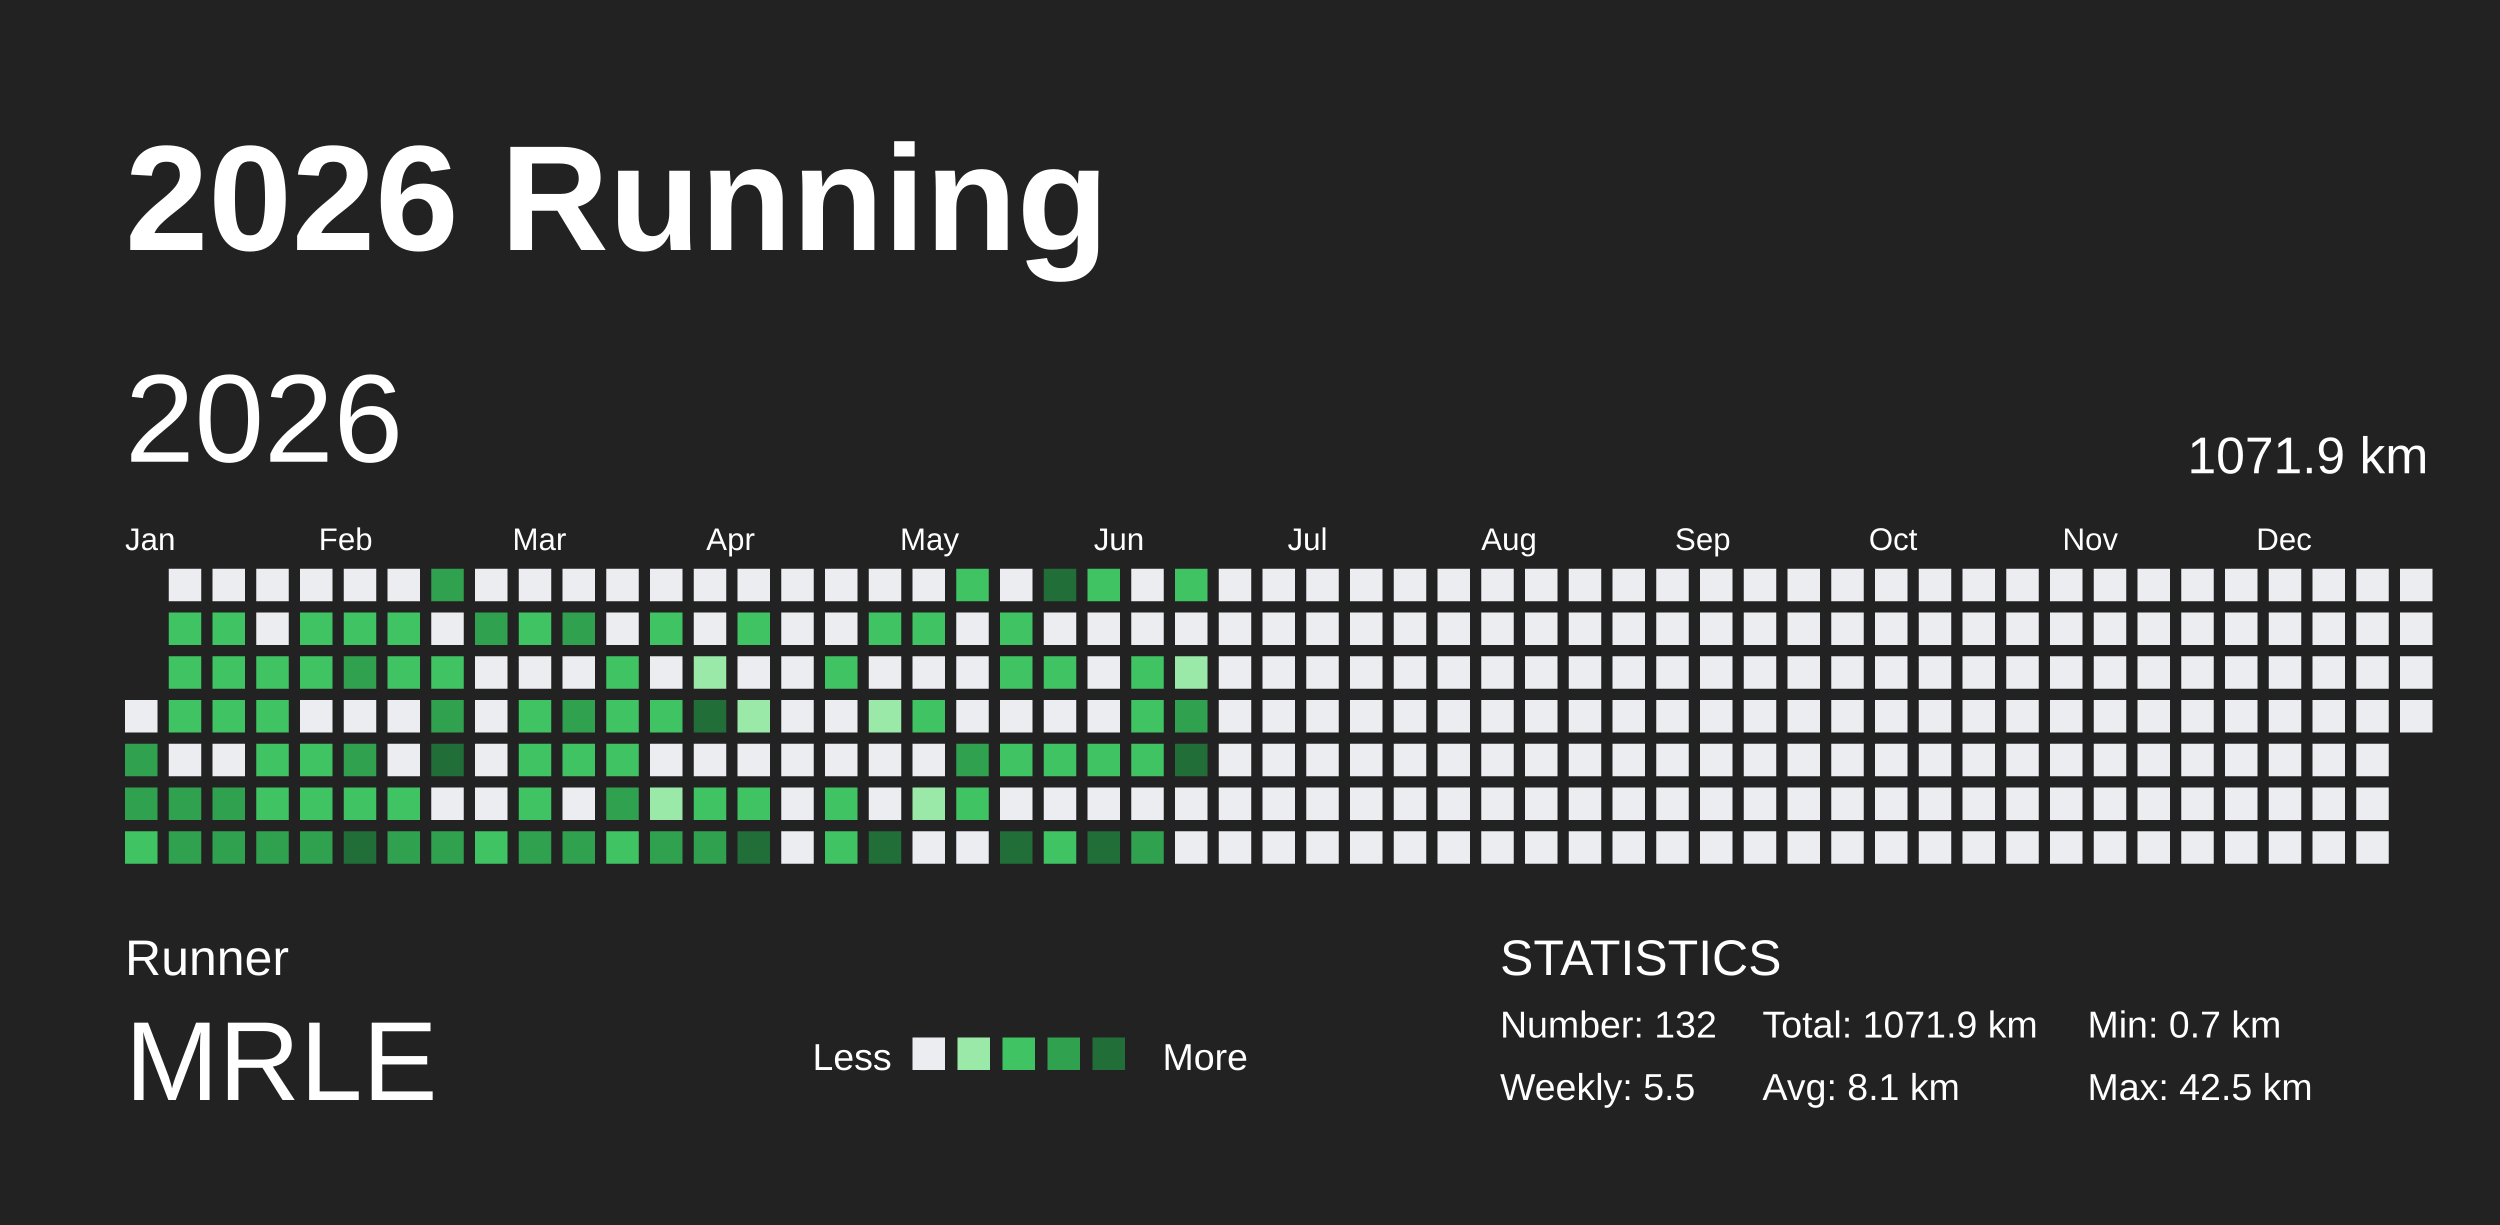
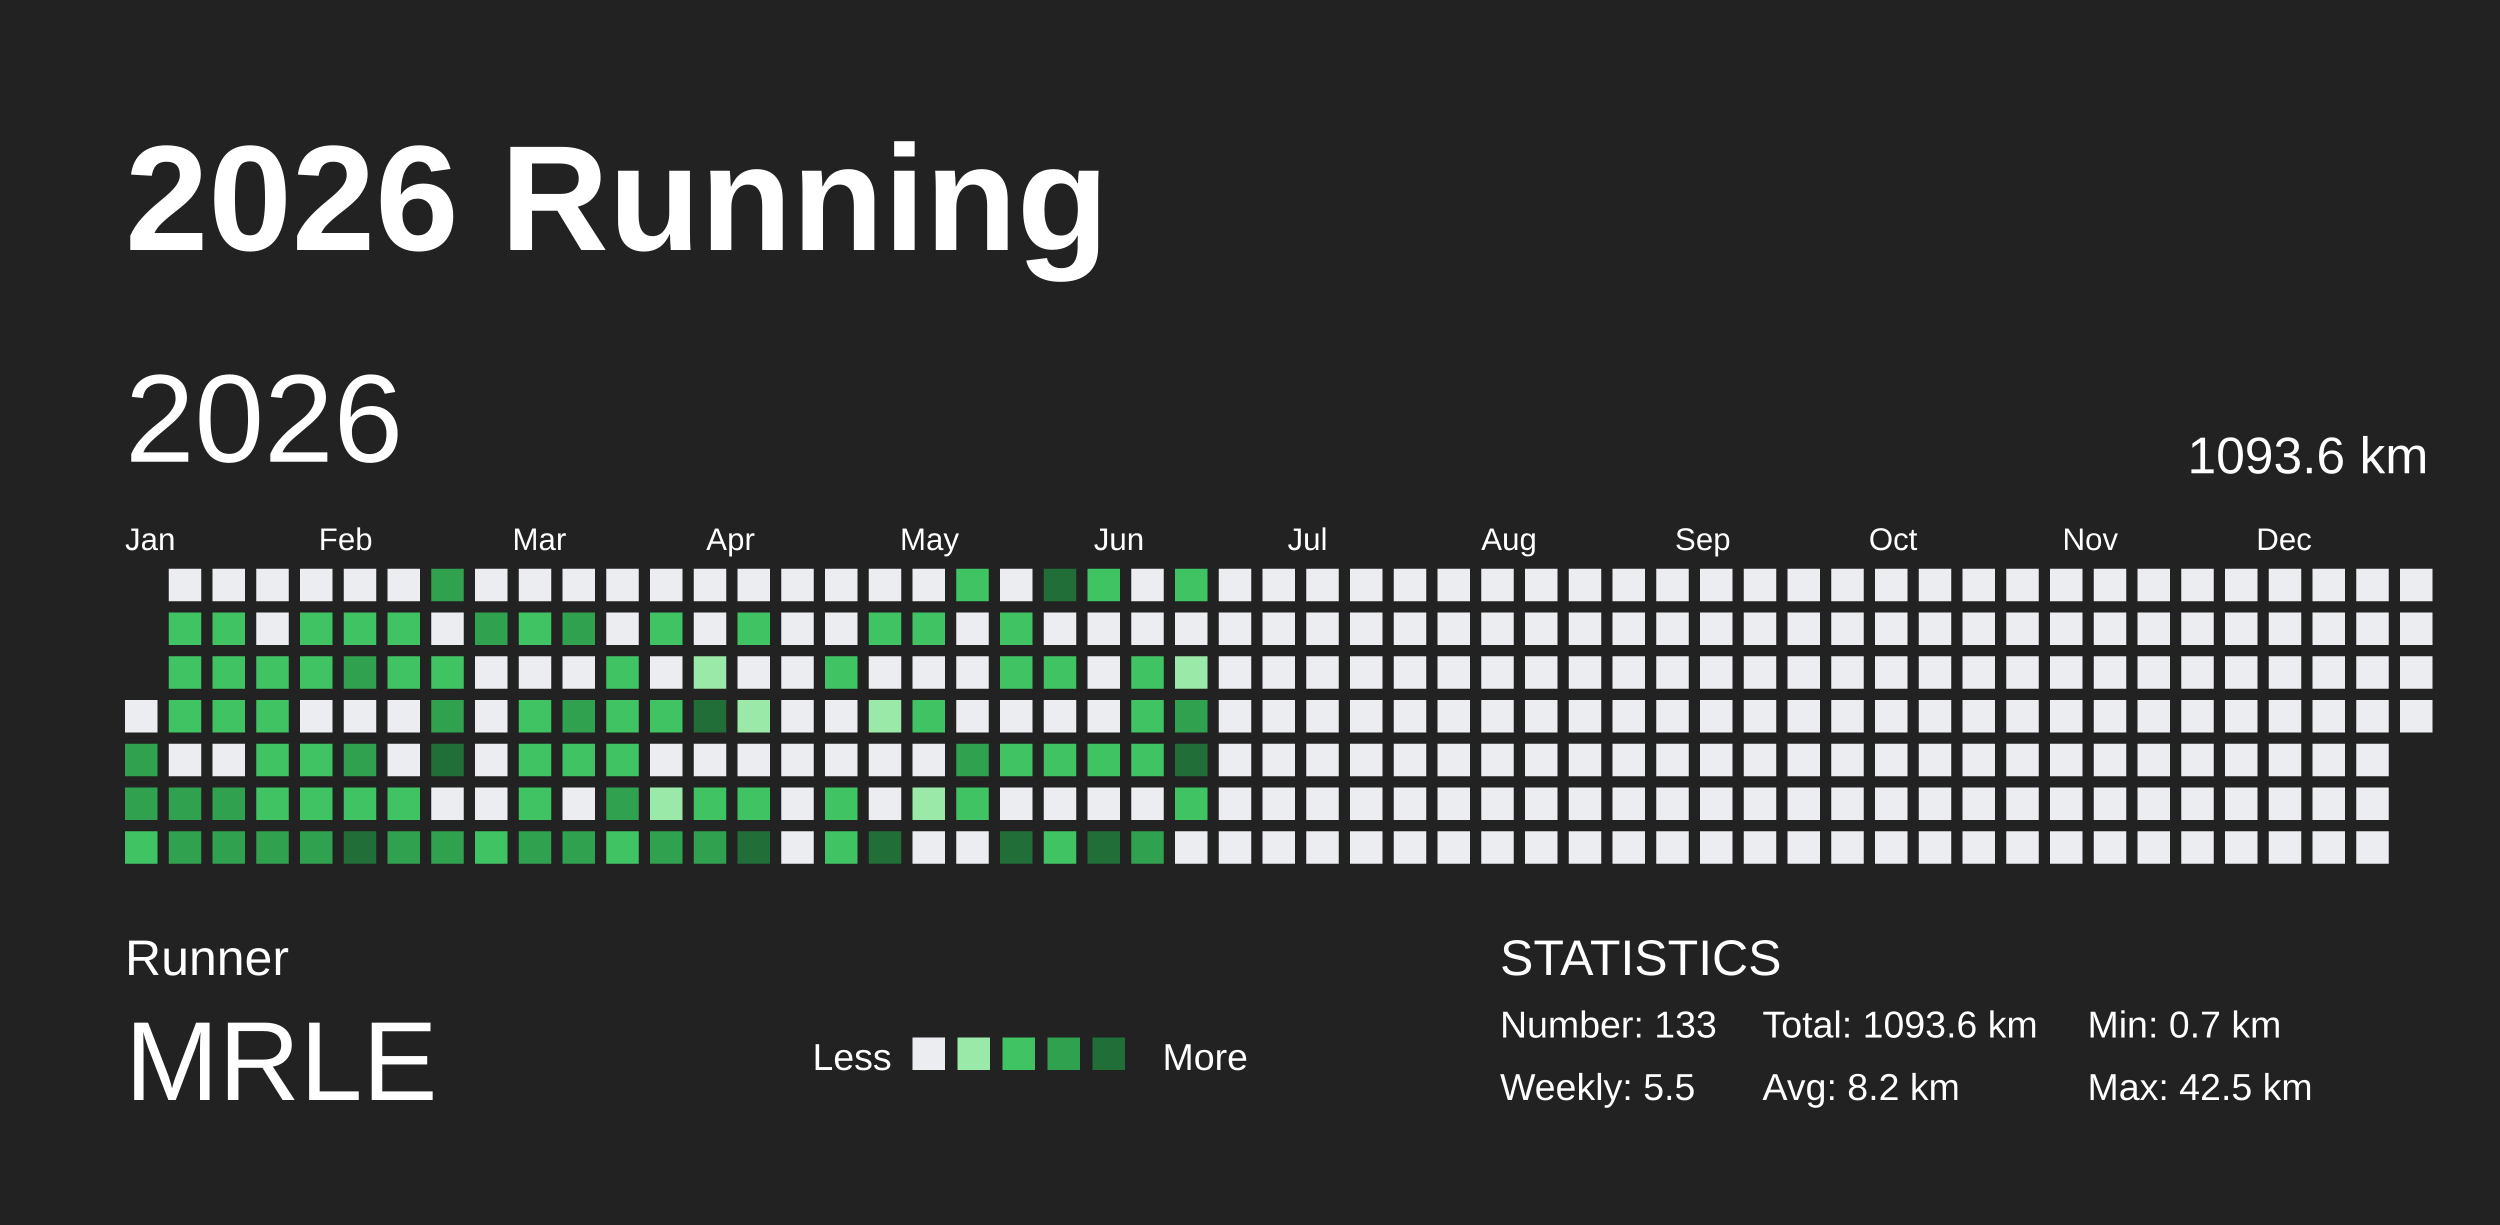
<svg xmlns="http://www.w3.org/2000/svg" baseProfile="full" height="98mm" version="1.1" viewBox="0,0,200,98" width="200mm">
  <defs />
  <rect fill="#222222" height="98" width="200" x="0" y="0" />
  <text fill="#FFFFFF" style="font-size:12px; font-family:Arial; font-weight:bold;" x="10" y="20">2026 Running</text>
  <text fill="#FFFFFF" style="font-size:4px; font-family:Arial" x="10" y="78">Runner</text>
  <text fill="#FFFFFF" style="font-size:9px; font-family:Arial" x="10" y="88">MRLE</text>
  <text fill="#FFFFFF" style="font-size:3px; font-family:Arial" x="65" y="85.6">Less</text>
  <rect fill="#ebedf0" height="2.6" width="2.6" x="73" y="83" />
  <rect fill="#9be9a8" height="2.6" width="2.6" x="76.6" y="83" />
  <rect fill="#40c463" height="2.6" width="2.6" x="80.2" y="83" />
  <rect fill="#30a14e" height="2.6" width="2.6" x="83.8" y="83" />
  <rect fill="#216e39" height="2.6" width="2.6" x="87.4" y="83" />
  <text fill="#FFFFFF" style="font-size:3px; font-family:Arial" x="93" y="85.6">More</text>
  <text fill="#FFFFFF" style="font-size:4px; font-family:Arial" x="120" y="78">STATISTICS</text>
-   <text fill="#FFFFFF" style="font-size:3px; font-family:Arial" x="120" y="83">Number: 132</text>
+   <text fill="#FFFFFF" style="font-size:3px; font-family:Arial" x="120" y="83">Number: 133</text>
  <text fill="#FFFFFF" style="font-size:3px; font-family:Arial" x="120" y="88">Weekly: 5.5</text>
-   <text fill="#FFFFFF" style="font-size:3px; font-family:Arial" x="141" y="83">Total: 1071.9 km</text>
-   <text fill="#FFFFFF" style="font-size:3px; font-family:Arial" x="141" y="88">Avg: 8.1 km</text>
+   <text fill="#FFFFFF" style="font-size:3px; font-family:Arial" x="141" y="83">Total: 1093.6 km</text>
+   <text fill="#FFFFFF" style="font-size:3px; font-family:Arial" x="141" y="88">Avg: 8.2 km</text>
  <text fill="#FFFFFF" style="font-size:3px; font-family:Arial" x="167" y="83">Min: 0.7 km</text>
  <text fill="#FFFFFF" style="font-size:3px; font-family:Arial" x="167" y="88">Max: 42.5 km</text>
  <text dominant-baseline="hanging" fill="#FFFFFF" style="font-size:10.0px; font-family:Arial;" x="10" y="30">2026</text>
-   <text dominant-baseline="hanging" fill="#FFFFFF" style="font-size:4.125px; font-family:Arial;" x="175" y="35">1071.9 km</text>
+   <text dominant-baseline="hanging" fill="#FFFFFF" style="font-size:4.125px; font-family:Arial;" x="175" y="35">1093.6 km</text>
  <text fill="#FFFFFF" style="font-size:2.5px; font-family:Arial" x="10.0" y="44">Jan</text>
  <text fill="#FFFFFF" style="font-size:2.5px; font-family:Arial" x="25.5" y="44">Feb</text>
  <text fill="#FFFFFF" style="font-size:2.5px; font-family:Arial" x="41.0" y="44">Mar</text>
  <text fill="#FFFFFF" style="font-size:2.5px; font-family:Arial" x="56.5" y="44">Apr</text>
  <text fill="#FFFFFF" style="font-size:2.5px; font-family:Arial" x="72.0" y="44">May</text>
  <text fill="#FFFFFF" style="font-size:2.5px; font-family:Arial" x="87.5" y="44">Jun</text>
  <text fill="#FFFFFF" style="font-size:2.5px; font-family:Arial" x="103.0" y="44">Jul</text>
  <text fill="#FFFFFF" style="font-size:2.5px; font-family:Arial" x="118.5" y="44">Aug</text>
  <text fill="#FFFFFF" style="font-size:2.5px; font-family:Arial" x="134.0" y="44">Sep</text>
  <text fill="#FFFFFF" style="font-size:2.5px; font-family:Arial" x="149.5" y="44">Oct</text>
  <text fill="#FFFFFF" style="font-size:2.5px; font-family:Arial" x="165.0" y="44">Nov</text>
  <text fill="#FFFFFF" style="font-size:2.5px; font-family:Arial" x="180.5" y="44">Dec</text>
  <rect fill="#ebedf0" height="2.6" width="2.6" x="10.0" y="56.0" />
  <rect fill="#30a14e" height="2.6" width="2.6" x="10.0" y="59.5" />
  <rect fill="#30a14e" height="2.6" width="2.6" x="10.0" y="63.0" />
  <rect fill="#40c463" height="2.6" width="2.6" x="10.0" y="66.5" />
  <rect fill="#ebedf0" height="2.6" width="2.6" x="13.5" y="45.5" />
  <rect fill="#40c463" height="2.6" width="2.6" x="13.5" y="49.0" />
  <rect fill="#40c463" height="2.6" width="2.6" x="13.5" y="52.5" />
  <rect fill="#40c463" height="2.6" width="2.6" x="13.5" y="56.0" />
  <rect fill="#ebedf0" height="2.6" width="2.6" x="13.5" y="59.5" />
  <rect fill="#30a14e" height="2.6" width="2.6" x="13.5" y="63.0" />
  <rect fill="#30a14e" height="2.6" width="2.6" x="13.5" y="66.5" />
  <rect fill="#ebedf0" height="2.6" width="2.6" x="17.0" y="45.5" />
  <rect fill="#40c463" height="2.6" width="2.6" x="17.0" y="49.0" />
  <rect fill="#40c463" height="2.6" width="2.6" x="17.0" y="52.5" />
  <rect fill="#40c463" height="2.6" width="2.6" x="17.0" y="56.0" />
  <rect fill="#ebedf0" height="2.6" width="2.6" x="17.0" y="59.5" />
  <rect fill="#30a14e" height="2.6" width="2.6" x="17.0" y="63.0" />
  <rect fill="#30a14e" height="2.6" width="2.6" x="17.0" y="66.5" />
  <rect fill="#ebedf0" height="2.6" width="2.6" x="20.5" y="45.5" />
  <rect fill="#ebedf0" height="2.6" width="2.6" x="20.5" y="49.0" />
  <rect fill="#40c463" height="2.6" width="2.6" x="20.5" y="52.5" />
  <rect fill="#40c463" height="2.6" width="2.6" x="20.5" y="56.0" />
  <rect fill="#40c463" height="2.6" width="2.6" x="20.5" y="59.5" />
  <rect fill="#40c463" height="2.6" width="2.6" x="20.5" y="63.0" />
  <rect fill="#30a14e" height="2.6" width="2.6" x="20.5" y="66.5" />
  <rect fill="#ebedf0" height="2.6" width="2.6" x="24.0" y="45.5" />
  <rect fill="#40c463" height="2.6" width="2.6" x="24.0" y="49.0" />
  <rect fill="#40c463" height="2.6" width="2.6" x="24.0" y="52.5" />
  <rect fill="#ebedf0" height="2.6" width="2.6" x="24.0" y="56.0" />
  <rect fill="#40c463" height="2.6" width="2.6" x="24.0" y="59.5" />
  <rect fill="#40c463" height="2.6" width="2.6" x="24.0" y="63.0" />
  <rect fill="#30a14e" height="2.6" width="2.6" x="24.0" y="66.5" />
  <rect fill="#ebedf0" height="2.6" width="2.6" x="27.5" y="45.5" />
  <rect fill="#40c463" height="2.6" width="2.6" x="27.5" y="49.0" />
  <rect fill="#30a14e" height="2.6" width="2.6" x="27.5" y="52.5" />
  <rect fill="#ebedf0" height="2.6" width="2.6" x="27.5" y="56.0" />
  <rect fill="#30a14e" height="2.6" width="2.6" x="27.5" y="59.5" />
  <rect fill="#40c463" height="2.6" width="2.6" x="27.5" y="63.0" />
  <rect fill="#216e39" height="2.6" width="2.6" x="27.5" y="66.5" />
  <rect fill="#ebedf0" height="2.6" width="2.6" x="31.0" y="45.5" />
  <rect fill="#40c463" height="2.6" width="2.6" x="31.0" y="49.0" />
  <rect fill="#40c463" height="2.6" width="2.6" x="31.0" y="52.5" />
  <rect fill="#ebedf0" height="2.6" width="2.6" x="31.0" y="56.0" />
  <rect fill="#ebedf0" height="2.6" width="2.6" x="31.0" y="59.5" />
  <rect fill="#40c463" height="2.6" width="2.6" x="31.0" y="63.0" />
  <rect fill="#30a14e" height="2.6" width="2.6" x="31.0" y="66.5" />
  <rect fill="#30a14e" height="2.6" width="2.6" x="34.5" y="45.5" />
  <rect fill="#ebedf0" height="2.6" width="2.6" x="34.5" y="49.0" />
  <rect fill="#40c463" height="2.6" width="2.6" x="34.5" y="52.5" />
  <rect fill="#30a14e" height="2.6" width="2.6" x="34.5" y="56.0" />
  <rect fill="#216e39" height="2.6" width="2.6" x="34.5" y="59.5" />
  <rect fill="#ebedf0" height="2.6" width="2.6" x="34.5" y="63.0" />
  <rect fill="#30a14e" height="2.6" width="2.6" x="34.5" y="66.5" />
  <rect fill="#ebedf0" height="2.6" width="2.6" x="38.0" y="45.5" />
  <rect fill="#30a14e" height="2.6" width="2.6" x="38.0" y="49.0" />
  <rect fill="#ebedf0" height="2.6" width="2.6" x="38.0" y="52.5" />
  <rect fill="#ebedf0" height="2.6" width="2.6" x="38.0" y="56.0" />
  <rect fill="#ebedf0" height="2.6" width="2.6" x="38.0" y="59.5" />
  <rect fill="#ebedf0" height="2.6" width="2.6" x="38.0" y="63.0" />
  <rect fill="#40c463" height="2.6" width="2.6" x="38.0" y="66.5" />
  <rect fill="#ebedf0" height="2.6" width="2.6" x="41.5" y="45.5" />
  <rect fill="#40c463" height="2.6" width="2.6" x="41.5" y="49.0" />
  <rect fill="#ebedf0" height="2.6" width="2.6" x="41.5" y="52.5" />
  <rect fill="#40c463" height="2.6" width="2.6" x="41.5" y="56.0" />
  <rect fill="#40c463" height="2.6" width="2.6" x="41.5" y="59.5" />
  <rect fill="#40c463" height="2.6" width="2.6" x="41.5" y="63.0" />
  <rect fill="#30a14e" height="2.6" width="2.6" x="41.5" y="66.5" />
  <rect fill="#ebedf0" height="2.6" width="2.6" x="45.0" y="45.5" />
  <rect fill="#30a14e" height="2.6" width="2.6" x="45.0" y="49.0" />
  <rect fill="#ebedf0" height="2.6" width="2.6" x="45.0" y="52.5" />
  <rect fill="#30a14e" height="2.6" width="2.6" x="45.0" y="56.0" />
  <rect fill="#40c463" height="2.6" width="2.6" x="45.0" y="59.5" />
  <rect fill="#ebedf0" height="2.6" width="2.6" x="45.0" y="63.0" />
  <rect fill="#30a14e" height="2.6" width="2.6" x="45.0" y="66.5" />
  <rect fill="#ebedf0" height="2.6" width="2.6" x="48.5" y="45.5" />
  <rect fill="#ebedf0" height="2.6" width="2.6" x="48.5" y="49.0" />
  <rect fill="#40c463" height="2.6" width="2.6" x="48.5" y="52.5" />
  <rect fill="#40c463" height="2.6" width="2.6" x="48.5" y="56.0" />
  <rect fill="#40c463" height="2.6" width="2.6" x="48.5" y="59.5" />
  <rect fill="#30a14e" height="2.6" width="2.6" x="48.5" y="63.0" />
  <rect fill="#40c463" height="2.6" width="2.6" x="48.5" y="66.5" />
  <rect fill="#ebedf0" height="2.6" width="2.6" x="52.0" y="45.5" />
  <rect fill="#40c463" height="2.6" width="2.6" x="52.0" y="49.0" />
  <rect fill="#ebedf0" height="2.6" width="2.6" x="52.0" y="52.5" />
  <rect fill="#40c463" height="2.6" width="2.6" x="52.0" y="56.0" />
  <rect fill="#ebedf0" height="2.6" width="2.6" x="52.0" y="59.5" />
  <rect fill="#9be9a8" height="2.6" width="2.6" x="52.0" y="63.0" />
  <rect fill="#30a14e" height="2.6" width="2.6" x="52.0" y="66.5" />
  <rect fill="#ebedf0" height="2.6" width="2.6" x="55.5" y="45.5" />
  <rect fill="#ebedf0" height="2.6" width="2.6" x="55.5" y="49.0" />
  <rect fill="#9be9a8" height="2.6" width="2.6" x="55.5" y="52.5" />
  <rect fill="#216e39" height="2.6" width="2.6" x="55.5" y="56.0" />
  <rect fill="#ebedf0" height="2.6" width="2.6" x="55.5" y="59.5" />
  <rect fill="#40c463" height="2.6" width="2.6" x="55.5" y="63.0" />
  <rect fill="#30a14e" height="2.6" width="2.6" x="55.5" y="66.5" />
  <rect fill="#ebedf0" height="2.6" width="2.6" x="59.0" y="45.5" />
  <rect fill="#40c463" height="2.6" width="2.6" x="59.0" y="49.0" />
  <rect fill="#ebedf0" height="2.6" width="2.6" x="59.0" y="52.5" />
  <rect fill="#9be9a8" height="2.6" width="2.6" x="59.0" y="56.0" />
  <rect fill="#ebedf0" height="2.6" width="2.6" x="59.0" y="59.5" />
  <rect fill="#40c463" height="2.6" width="2.6" x="59.0" y="63.0" />
  <rect fill="#216e39" height="2.6" width="2.6" x="59.0" y="66.5" />
  <rect fill="#ebedf0" height="2.6" width="2.6" x="62.5" y="45.5" />
  <rect fill="#ebedf0" height="2.6" width="2.6" x="62.5" y="49.0" />
  <rect fill="#ebedf0" height="2.6" width="2.6" x="62.5" y="52.5" />
  <rect fill="#ebedf0" height="2.6" width="2.6" x="62.5" y="56.0" />
  <rect fill="#ebedf0" height="2.6" width="2.6" x="62.5" y="59.5" />
  <rect fill="#ebedf0" height="2.6" width="2.6" x="62.5" y="63.0" />
  <rect fill="#ebedf0" height="2.6" width="2.6" x="62.5" y="66.5" />
  <rect fill="#ebedf0" height="2.6" width="2.6" x="66.0" y="45.5" />
  <rect fill="#ebedf0" height="2.6" width="2.6" x="66.0" y="49.0" />
  <rect fill="#40c463" height="2.6" width="2.6" x="66.0" y="52.5" />
  <rect fill="#ebedf0" height="2.6" width="2.6" x="66.0" y="56.0" />
  <rect fill="#ebedf0" height="2.6" width="2.6" x="66.0" y="59.5" />
  <rect fill="#40c463" height="2.6" width="2.6" x="66.0" y="63.0" />
  <rect fill="#40c463" height="2.6" width="2.6" x="66.0" y="66.5" />
  <rect fill="#ebedf0" height="2.6" width="2.6" x="69.5" y="45.5" />
  <rect fill="#40c463" height="2.6" width="2.6" x="69.5" y="49.0" />
  <rect fill="#ebedf0" height="2.6" width="2.6" x="69.5" y="52.5" />
  <rect fill="#9be9a8" height="2.6" width="2.6" x="69.5" y="56.0" />
  <rect fill="#ebedf0" height="2.6" width="2.6" x="69.5" y="59.5" />
  <rect fill="#ebedf0" height="2.6" width="2.6" x="69.5" y="63.0" />
  <rect fill="#216e39" height="2.6" width="2.6" x="69.5" y="66.5" />
  <rect fill="#ebedf0" height="2.6" width="2.6" x="73.0" y="45.5" />
  <rect fill="#40c463" height="2.6" width="2.6" x="73.0" y="49.0" />
  <rect fill="#ebedf0" height="2.6" width="2.6" x="73.0" y="52.5" />
  <rect fill="#40c463" height="2.6" width="2.6" x="73.0" y="56.0" />
  <rect fill="#ebedf0" height="2.6" width="2.6" x="73.0" y="59.5" />
  <rect fill="#9be9a8" height="2.6" width="2.6" x="73.0" y="63.0" />
  <rect fill="#ebedf0" height="2.6" width="2.6" x="73.0" y="66.5" />
  <rect fill="#40c463" height="2.6" width="2.6" x="76.5" y="45.5" />
  <rect fill="#ebedf0" height="2.6" width="2.6" x="76.5" y="49.0" />
  <rect fill="#ebedf0" height="2.6" width="2.6" x="76.5" y="52.5" />
  <rect fill="#ebedf0" height="2.6" width="2.6" x="76.5" y="56.0" />
  <rect fill="#30a14e" height="2.6" width="2.6" x="76.5" y="59.5" />
  <rect fill="#40c463" height="2.6" width="2.6" x="76.5" y="63.0" />
  <rect fill="#ebedf0" height="2.6" width="2.6" x="76.5" y="66.5" />
  <rect fill="#ebedf0" height="2.6" width="2.6" x="80.0" y="45.5" />
  <rect fill="#40c463" height="2.6" width="2.6" x="80.0" y="49.0" />
  <rect fill="#40c463" height="2.6" width="2.6" x="80.0" y="52.5" />
  <rect fill="#ebedf0" height="2.6" width="2.6" x="80.0" y="56.0" />
  <rect fill="#40c463" height="2.6" width="2.6" x="80.0" y="59.5" />
  <rect fill="#ebedf0" height="2.6" width="2.6" x="80.0" y="63.0" />
  <rect fill="#216e39" height="2.6" width="2.6" x="80.0" y="66.5" />
  <rect fill="#216e39" height="2.6" width="2.6" x="83.5" y="45.5" />
  <rect fill="#ebedf0" height="2.6" width="2.6" x="83.5" y="49.0" />
  <rect fill="#40c463" height="2.6" width="2.6" x="83.5" y="52.5" />
  <rect fill="#ebedf0" height="2.6" width="2.6" x="83.5" y="56.0" />
  <rect fill="#40c463" height="2.6" width="2.6" x="83.5" y="59.5" />
  <rect fill="#ebedf0" height="2.6" width="2.6" x="83.5" y="63.0" />
  <rect fill="#40c463" height="2.6" width="2.6" x="83.5" y="66.5" />
  <rect fill="#40c463" height="2.6" width="2.6" x="87.0" y="45.5" />
  <rect fill="#ebedf0" height="2.6" width="2.6" x="87.0" y="49.0" />
  <rect fill="#ebedf0" height="2.6" width="2.6" x="87.0" y="52.5" />
  <rect fill="#ebedf0" height="2.6" width="2.6" x="87.0" y="56.0" />
  <rect fill="#40c463" height="2.6" width="2.6" x="87.0" y="59.5" />
  <rect fill="#ebedf0" height="2.6" width="2.6" x="87.0" y="63.0" />
  <rect fill="#216e39" height="2.6" width="2.6" x="87.0" y="66.5" />
  <rect fill="#ebedf0" height="2.6" width="2.6" x="90.5" y="45.5" />
  <rect fill="#ebedf0" height="2.6" width="2.6" x="90.5" y="49.0" />
  <rect fill="#40c463" height="2.6" width="2.6" x="90.5" y="52.5" />
  <rect fill="#40c463" height="2.6" width="2.6" x="90.5" y="56.0" />
  <rect fill="#40c463" height="2.6" width="2.6" x="90.5" y="59.5" />
  <rect fill="#ebedf0" height="2.6" width="2.6" x="90.5" y="63.0" />
  <rect fill="#30a14e" height="2.6" width="2.6" x="90.5" y="66.5" />
  <rect fill="#40c463" height="2.6" width="2.6" x="94.0" y="45.5" />
  <rect fill="#ebedf0" height="2.6" width="2.6" x="94.0" y="49.0" />
  <rect fill="#9be9a8" height="2.6" width="2.6" x="94.0" y="52.5" />
  <rect fill="#30a14e" height="2.6" width="2.6" x="94.0" y="56.0" />
  <rect fill="#216e39" height="2.6" width="2.6" x="94.0" y="59.5" />
-   <rect fill="#ebedf0" height="2.6" width="2.6" x="94.0" y="63.0" />
+   <rect fill="#40c463" height="2.6" width="2.6" x="94.0" y="63.0" />
  <rect fill="#ebedf0" height="2.6" width="2.6" x="94.0" y="66.5" />
  <rect fill="#ebedf0" height="2.6" width="2.6" x="97.5" y="45.5" />
  <rect fill="#ebedf0" height="2.6" width="2.6" x="97.5" y="49.0" />
  <rect fill="#ebedf0" height="2.6" width="2.6" x="97.5" y="52.5" />
  <rect fill="#ebedf0" height="2.6" width="2.6" x="97.5" y="56.0" />
  <rect fill="#ebedf0" height="2.6" width="2.6" x="97.5" y="59.5" />
  <rect fill="#ebedf0" height="2.6" width="2.6" x="97.5" y="63.0" />
  <rect fill="#ebedf0" height="2.6" width="2.6" x="97.5" y="66.5" />
  <rect fill="#ebedf0" height="2.6" width="2.6" x="101.0" y="45.5" />
  <rect fill="#ebedf0" height="2.6" width="2.6" x="101.0" y="49.0" />
  <rect fill="#ebedf0" height="2.6" width="2.6" x="101.0" y="52.5" />
  <rect fill="#ebedf0" height="2.6" width="2.6" x="101.0" y="56.0" />
  <rect fill="#ebedf0" height="2.6" width="2.6" x="101.0" y="59.5" />
  <rect fill="#ebedf0" height="2.6" width="2.6" x="101.0" y="63.0" />
  <rect fill="#ebedf0" height="2.6" width="2.6" x="101.0" y="66.5" />
  <rect fill="#ebedf0" height="2.6" width="2.6" x="104.5" y="45.5" />
  <rect fill="#ebedf0" height="2.6" width="2.6" x="104.5" y="49.0" />
  <rect fill="#ebedf0" height="2.6" width="2.6" x="104.5" y="52.5" />
  <rect fill="#ebedf0" height="2.6" width="2.6" x="104.5" y="56.0" />
  <rect fill="#ebedf0" height="2.6" width="2.6" x="104.5" y="59.5" />
  <rect fill="#ebedf0" height="2.6" width="2.6" x="104.5" y="63.0" />
  <rect fill="#ebedf0" height="2.6" width="2.6" x="104.5" y="66.5" />
  <rect fill="#ebedf0" height="2.6" width="2.6" x="108.0" y="45.5" />
  <rect fill="#ebedf0" height="2.6" width="2.6" x="108.0" y="49.0" />
  <rect fill="#ebedf0" height="2.6" width="2.6" x="108.0" y="52.5" />
  <rect fill="#ebedf0" height="2.6" width="2.6" x="108.0" y="56.0" />
  <rect fill="#ebedf0" height="2.6" width="2.6" x="108.0" y="59.5" />
  <rect fill="#ebedf0" height="2.6" width="2.6" x="108.0" y="63.0" />
  <rect fill="#ebedf0" height="2.6" width="2.6" x="108.0" y="66.5" />
  <rect fill="#ebedf0" height="2.6" width="2.6" x="111.5" y="45.5" />
  <rect fill="#ebedf0" height="2.6" width="2.6" x="111.5" y="49.0" />
  <rect fill="#ebedf0" height="2.6" width="2.6" x="111.5" y="52.5" />
  <rect fill="#ebedf0" height="2.6" width="2.6" x="111.5" y="56.0" />
  <rect fill="#ebedf0" height="2.6" width="2.6" x="111.5" y="59.5" />
  <rect fill="#ebedf0" height="2.6" width="2.6" x="111.5" y="63.0" />
  <rect fill="#ebedf0" height="2.6" width="2.6" x="111.5" y="66.5" />
  <rect fill="#ebedf0" height="2.6" width="2.6" x="115.0" y="45.5" />
  <rect fill="#ebedf0" height="2.6" width="2.6" x="115.0" y="49.0" />
  <rect fill="#ebedf0" height="2.6" width="2.6" x="115.0" y="52.5" />
  <rect fill="#ebedf0" height="2.6" width="2.6" x="115.0" y="56.0" />
  <rect fill="#ebedf0" height="2.6" width="2.6" x="115.0" y="59.5" />
  <rect fill="#ebedf0" height="2.6" width="2.6" x="115.0" y="63.0" />
  <rect fill="#ebedf0" height="2.6" width="2.6" x="115.0" y="66.5" />
  <rect fill="#ebedf0" height="2.6" width="2.6" x="118.5" y="45.5" />
  <rect fill="#ebedf0" height="2.6" width="2.6" x="118.5" y="49.0" />
  <rect fill="#ebedf0" height="2.6" width="2.6" x="118.5" y="52.5" />
  <rect fill="#ebedf0" height="2.6" width="2.6" x="118.5" y="56.0" />
  <rect fill="#ebedf0" height="2.6" width="2.6" x="118.5" y="59.5" />
  <rect fill="#ebedf0" height="2.6" width="2.6" x="118.5" y="63.0" />
  <rect fill="#ebedf0" height="2.6" width="2.6" x="118.5" y="66.5" />
  <rect fill="#ebedf0" height="2.6" width="2.6" x="122.0" y="45.5" />
  <rect fill="#ebedf0" height="2.6" width="2.6" x="122.0" y="49.0" />
  <rect fill="#ebedf0" height="2.6" width="2.6" x="122.0" y="52.5" />
  <rect fill="#ebedf0" height="2.6" width="2.6" x="122.0" y="56.0" />
  <rect fill="#ebedf0" height="2.6" width="2.6" x="122.0" y="59.5" />
  <rect fill="#ebedf0" height="2.6" width="2.6" x="122.0" y="63.0" />
  <rect fill="#ebedf0" height="2.6" width="2.6" x="122.0" y="66.5" />
  <rect fill="#ebedf0" height="2.6" width="2.6" x="125.5" y="45.5" />
  <rect fill="#ebedf0" height="2.6" width="2.6" x="125.5" y="49.0" />
  <rect fill="#ebedf0" height="2.6" width="2.6" x="125.5" y="52.5" />
  <rect fill="#ebedf0" height="2.6" width="2.6" x="125.5" y="56.0" />
  <rect fill="#ebedf0" height="2.6" width="2.6" x="125.5" y="59.5" />
  <rect fill="#ebedf0" height="2.6" width="2.6" x="125.5" y="63.0" />
  <rect fill="#ebedf0" height="2.6" width="2.6" x="125.5" y="66.5" />
  <rect fill="#ebedf0" height="2.6" width="2.6" x="129.0" y="45.5" />
  <rect fill="#ebedf0" height="2.6" width="2.6" x="129.0" y="49.0" />
  <rect fill="#ebedf0" height="2.6" width="2.6" x="129.0" y="52.5" />
  <rect fill="#ebedf0" height="2.6" width="2.6" x="129.0" y="56.0" />
  <rect fill="#ebedf0" height="2.6" width="2.6" x="129.0" y="59.5" />
  <rect fill="#ebedf0" height="2.6" width="2.6" x="129.0" y="63.0" />
  <rect fill="#ebedf0" height="2.6" width="2.6" x="129.0" y="66.5" />
  <rect fill="#ebedf0" height="2.6" width="2.6" x="132.5" y="45.5" />
  <rect fill="#ebedf0" height="2.6" width="2.6" x="132.5" y="49.0" />
  <rect fill="#ebedf0" height="2.6" width="2.6" x="132.5" y="52.5" />
  <rect fill="#ebedf0" height="2.6" width="2.6" x="132.5" y="56.0" />
  <rect fill="#ebedf0" height="2.6" width="2.6" x="132.5" y="59.5" />
  <rect fill="#ebedf0" height="2.6" width="2.6" x="132.5" y="63.0" />
  <rect fill="#ebedf0" height="2.6" width="2.6" x="132.5" y="66.5" />
  <rect fill="#ebedf0" height="2.6" width="2.6" x="136.0" y="45.5" />
  <rect fill="#ebedf0" height="2.6" width="2.6" x="136.0" y="49.0" />
  <rect fill="#ebedf0" height="2.6" width="2.6" x="136.0" y="52.5" />
  <rect fill="#ebedf0" height="2.6" width="2.6" x="136.0" y="56.0" />
  <rect fill="#ebedf0" height="2.6" width="2.6" x="136.0" y="59.5" />
  <rect fill="#ebedf0" height="2.6" width="2.6" x="136.0" y="63.0" />
  <rect fill="#ebedf0" height="2.6" width="2.6" x="136.0" y="66.5" />
  <rect fill="#ebedf0" height="2.6" width="2.6" x="139.5" y="45.5" />
  <rect fill="#ebedf0" height="2.6" width="2.6" x="139.5" y="49.0" />
  <rect fill="#ebedf0" height="2.6" width="2.6" x="139.5" y="52.5" />
  <rect fill="#ebedf0" height="2.6" width="2.6" x="139.5" y="56.0" />
  <rect fill="#ebedf0" height="2.6" width="2.6" x="139.5" y="59.5" />
  <rect fill="#ebedf0" height="2.6" width="2.6" x="139.5" y="63.0" />
  <rect fill="#ebedf0" height="2.6" width="2.6" x="139.5" y="66.5" />
  <rect fill="#ebedf0" height="2.6" width="2.6" x="143.0" y="45.5" />
  <rect fill="#ebedf0" height="2.6" width="2.6" x="143.0" y="49.0" />
  <rect fill="#ebedf0" height="2.6" width="2.6" x="143.0" y="52.5" />
  <rect fill="#ebedf0" height="2.6" width="2.6" x="143.0" y="56.0" />
  <rect fill="#ebedf0" height="2.6" width="2.6" x="143.0" y="59.5" />
  <rect fill="#ebedf0" height="2.6" width="2.6" x="143.0" y="63.0" />
  <rect fill="#ebedf0" height="2.6" width="2.6" x="143.0" y="66.5" />
  <rect fill="#ebedf0" height="2.6" width="2.6" x="146.5" y="45.5" />
  <rect fill="#ebedf0" height="2.6" width="2.6" x="146.5" y="49.0" />
  <rect fill="#ebedf0" height="2.6" width="2.6" x="146.5" y="52.5" />
  <rect fill="#ebedf0" height="2.6" width="2.6" x="146.5" y="56.0" />
  <rect fill="#ebedf0" height="2.6" width="2.6" x="146.5" y="59.5" />
  <rect fill="#ebedf0" height="2.6" width="2.6" x="146.5" y="63.0" />
  <rect fill="#ebedf0" height="2.6" width="2.6" x="146.5" y="66.5" />
  <rect fill="#ebedf0" height="2.6" width="2.6" x="150.0" y="45.5" />
  <rect fill="#ebedf0" height="2.6" width="2.6" x="150.0" y="49.0" />
  <rect fill="#ebedf0" height="2.6" width="2.6" x="150.0" y="52.5" />
  <rect fill="#ebedf0" height="2.6" width="2.6" x="150.0" y="56.0" />
  <rect fill="#ebedf0" height="2.6" width="2.6" x="150.0" y="59.5" />
  <rect fill="#ebedf0" height="2.6" width="2.6" x="150.0" y="63.0" />
  <rect fill="#ebedf0" height="2.6" width="2.6" x="150.0" y="66.5" />
  <rect fill="#ebedf0" height="2.6" width="2.6" x="153.5" y="45.5" />
  <rect fill="#ebedf0" height="2.6" width="2.6" x="153.5" y="49.0" />
  <rect fill="#ebedf0" height="2.6" width="2.6" x="153.5" y="52.5" />
  <rect fill="#ebedf0" height="2.6" width="2.6" x="153.5" y="56.0" />
  <rect fill="#ebedf0" height="2.6" width="2.6" x="153.5" y="59.5" />
  <rect fill="#ebedf0" height="2.6" width="2.6" x="153.5" y="63.0" />
  <rect fill="#ebedf0" height="2.6" width="2.6" x="153.5" y="66.5" />
  <rect fill="#ebedf0" height="2.6" width="2.6" x="157.0" y="45.5" />
  <rect fill="#ebedf0" height="2.6" width="2.6" x="157.0" y="49.0" />
  <rect fill="#ebedf0" height="2.6" width="2.6" x="157.0" y="52.5" />
  <rect fill="#ebedf0" height="2.6" width="2.6" x="157.0" y="56.0" />
  <rect fill="#ebedf0" height="2.6" width="2.6" x="157.0" y="59.5" />
  <rect fill="#ebedf0" height="2.6" width="2.6" x="157.0" y="63.0" />
  <rect fill="#ebedf0" height="2.6" width="2.6" x="157.0" y="66.5" />
  <rect fill="#ebedf0" height="2.6" width="2.6" x="160.5" y="45.5" />
  <rect fill="#ebedf0" height="2.6" width="2.6" x="160.5" y="49.0" />
  <rect fill="#ebedf0" height="2.6" width="2.6" x="160.5" y="52.5" />
  <rect fill="#ebedf0" height="2.6" width="2.6" x="160.5" y="56.0" />
  <rect fill="#ebedf0" height="2.6" width="2.6" x="160.5" y="59.5" />
  <rect fill="#ebedf0" height="2.6" width="2.6" x="160.5" y="63.0" />
  <rect fill="#ebedf0" height="2.6" width="2.6" x="160.5" y="66.5" />
  <rect fill="#ebedf0" height="2.6" width="2.6" x="164.0" y="45.5" />
  <rect fill="#ebedf0" height="2.6" width="2.6" x="164.0" y="49.0" />
  <rect fill="#ebedf0" height="2.6" width="2.6" x="164.0" y="52.5" />
  <rect fill="#ebedf0" height="2.6" width="2.6" x="164.0" y="56.0" />
  <rect fill="#ebedf0" height="2.6" width="2.6" x="164.0" y="59.5" />
  <rect fill="#ebedf0" height="2.6" width="2.6" x="164.0" y="63.0" />
  <rect fill="#ebedf0" height="2.6" width="2.6" x="164.0" y="66.5" />
  <rect fill="#ebedf0" height="2.6" width="2.6" x="167.5" y="45.5" />
  <rect fill="#ebedf0" height="2.6" width="2.6" x="167.5" y="49.0" />
  <rect fill="#ebedf0" height="2.6" width="2.6" x="167.5" y="52.5" />
  <rect fill="#ebedf0" height="2.6" width="2.6" x="167.5" y="56.0" />
  <rect fill="#ebedf0" height="2.6" width="2.6" x="167.5" y="59.5" />
  <rect fill="#ebedf0" height="2.6" width="2.6" x="167.5" y="63.0" />
  <rect fill="#ebedf0" height="2.6" width="2.6" x="167.5" y="66.5" />
  <rect fill="#ebedf0" height="2.6" width="2.6" x="171.0" y="45.5" />
  <rect fill="#ebedf0" height="2.6" width="2.6" x="171.0" y="49.0" />
  <rect fill="#ebedf0" height="2.6" width="2.6" x="171.0" y="52.5" />
  <rect fill="#ebedf0" height="2.6" width="2.6" x="171.0" y="56.0" />
  <rect fill="#ebedf0" height="2.6" width="2.6" x="171.0" y="59.5" />
  <rect fill="#ebedf0" height="2.6" width="2.6" x="171.0" y="63.0" />
  <rect fill="#ebedf0" height="2.6" width="2.6" x="171.0" y="66.5" />
  <rect fill="#ebedf0" height="2.6" width="2.6" x="174.5" y="45.5" />
  <rect fill="#ebedf0" height="2.6" width="2.6" x="174.5" y="49.0" />
  <rect fill="#ebedf0" height="2.6" width="2.6" x="174.5" y="52.5" />
  <rect fill="#ebedf0" height="2.6" width="2.6" x="174.5" y="56.0" />
  <rect fill="#ebedf0" height="2.6" width="2.6" x="174.5" y="59.5" />
  <rect fill="#ebedf0" height="2.6" width="2.6" x="174.5" y="63.0" />
  <rect fill="#ebedf0" height="2.6" width="2.6" x="174.5" y="66.5" />
  <rect fill="#ebedf0" height="2.6" width="2.6" x="178.0" y="45.5" />
  <rect fill="#ebedf0" height="2.6" width="2.6" x="178.0" y="49.0" />
  <rect fill="#ebedf0" height="2.6" width="2.6" x="178.0" y="52.5" />
  <rect fill="#ebedf0" height="2.6" width="2.6" x="178.0" y="56.0" />
  <rect fill="#ebedf0" height="2.6" width="2.6" x="178.0" y="59.5" />
  <rect fill="#ebedf0" height="2.6" width="2.6" x="178.0" y="63.0" />
  <rect fill="#ebedf0" height="2.6" width="2.6" x="178.0" y="66.5" />
  <rect fill="#ebedf0" height="2.6" width="2.6" x="181.5" y="45.5" />
  <rect fill="#ebedf0" height="2.6" width="2.6" x="181.5" y="49.0" />
  <rect fill="#ebedf0" height="2.6" width="2.6" x="181.5" y="52.5" />
  <rect fill="#ebedf0" height="2.6" width="2.6" x="181.5" y="56.0" />
  <rect fill="#ebedf0" height="2.6" width="2.6" x="181.5" y="59.5" />
  <rect fill="#ebedf0" height="2.6" width="2.6" x="181.5" y="63.0" />
  <rect fill="#ebedf0" height="2.6" width="2.6" x="181.5" y="66.5" />
  <rect fill="#ebedf0" height="2.6" width="2.6" x="185.0" y="45.5" />
  <rect fill="#ebedf0" height="2.6" width="2.6" x="185.0" y="49.0" />
  <rect fill="#ebedf0" height="2.6" width="2.6" x="185.0" y="52.5" />
  <rect fill="#ebedf0" height="2.6" width="2.6" x="185.0" y="56.0" />
  <rect fill="#ebedf0" height="2.6" width="2.6" x="185.0" y="59.5" />
  <rect fill="#ebedf0" height="2.6" width="2.6" x="185.0" y="63.0" />
  <rect fill="#ebedf0" height="2.6" width="2.6" x="185.0" y="66.5" />
  <rect fill="#ebedf0" height="2.6" width="2.6" x="188.5" y="45.5" />
  <rect fill="#ebedf0" height="2.6" width="2.6" x="188.5" y="49.0" />
  <rect fill="#ebedf0" height="2.6" width="2.6" x="188.5" y="52.5" />
  <rect fill="#ebedf0" height="2.6" width="2.6" x="188.5" y="56.0" />
  <rect fill="#ebedf0" height="2.6" width="2.6" x="188.5" y="59.5" />
  <rect fill="#ebedf0" height="2.6" width="2.6" x="188.5" y="63.0" />
  <rect fill="#ebedf0" height="2.6" width="2.6" x="188.5" y="66.5" />
  <rect fill="#ebedf0" height="2.6" width="2.6" x="192.0" y="45.5" />
  <rect fill="#ebedf0" height="2.6" width="2.6" x="192.0" y="49.0" />
  <rect fill="#ebedf0" height="2.6" width="2.6" x="192.0" y="52.5" />
  <rect fill="#ebedf0" height="2.6" width="2.6" x="192.0" y="56.0" />
</svg>
